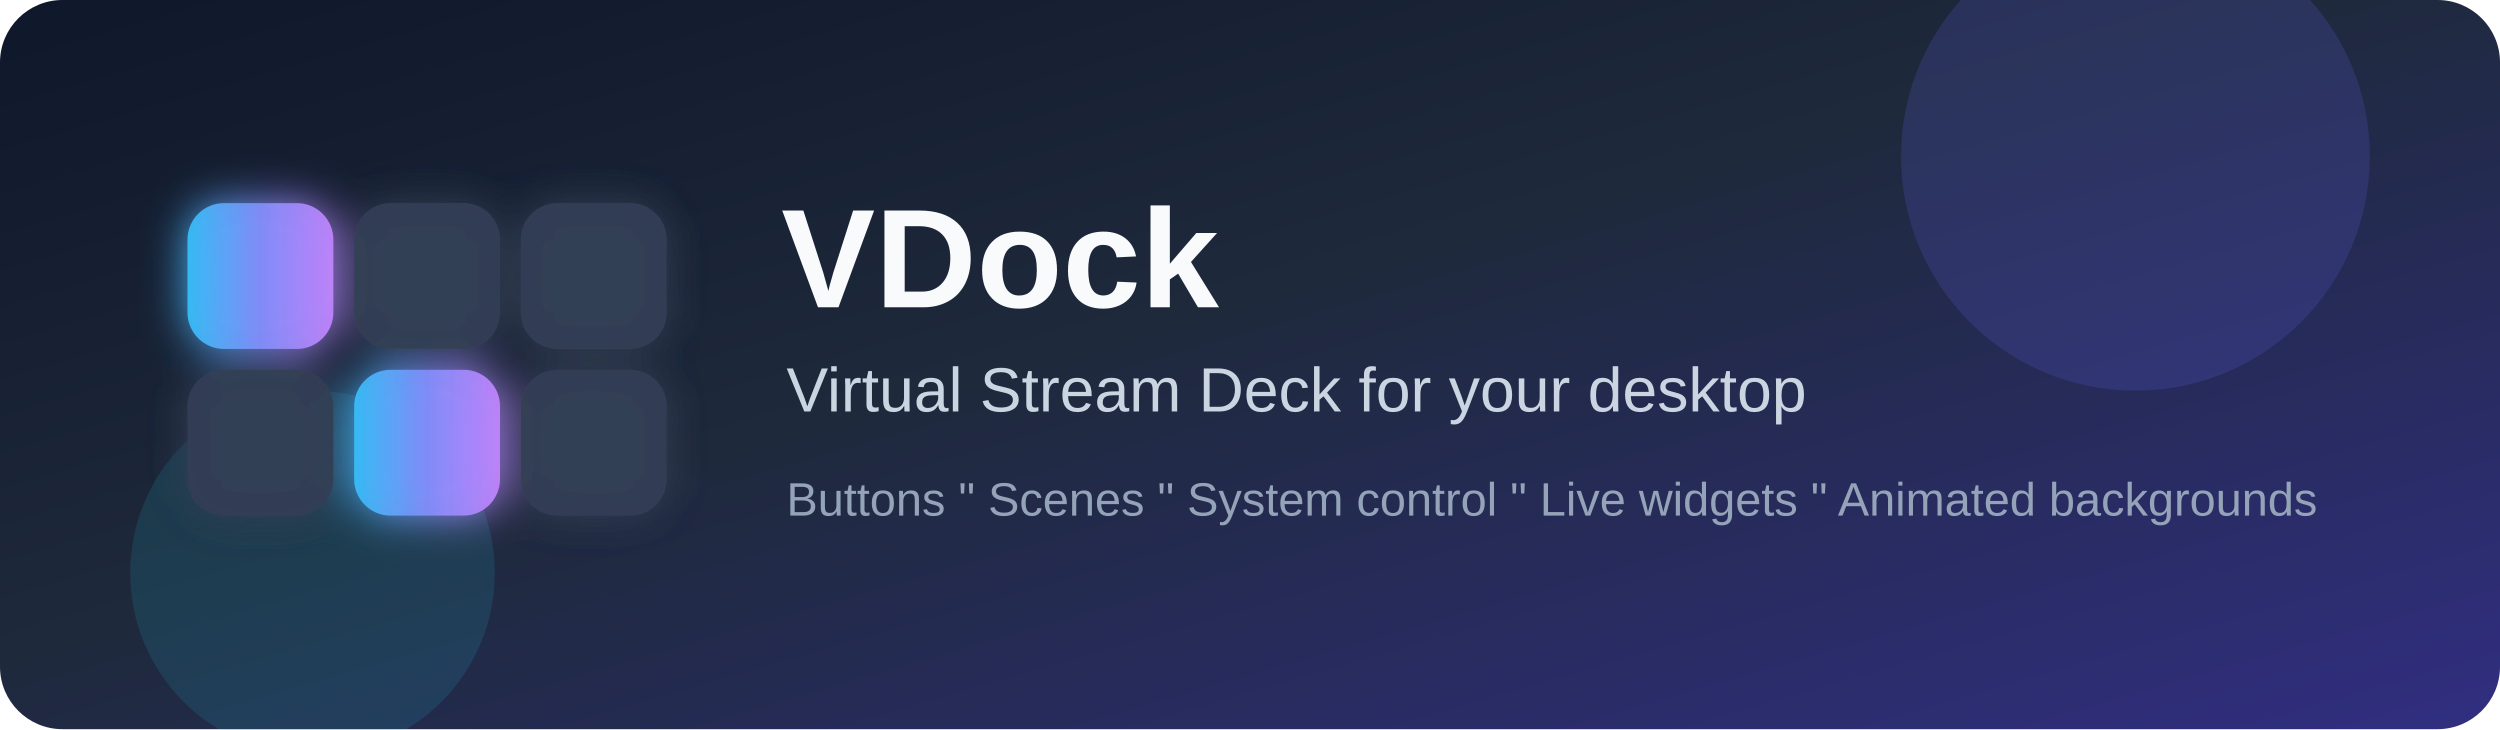
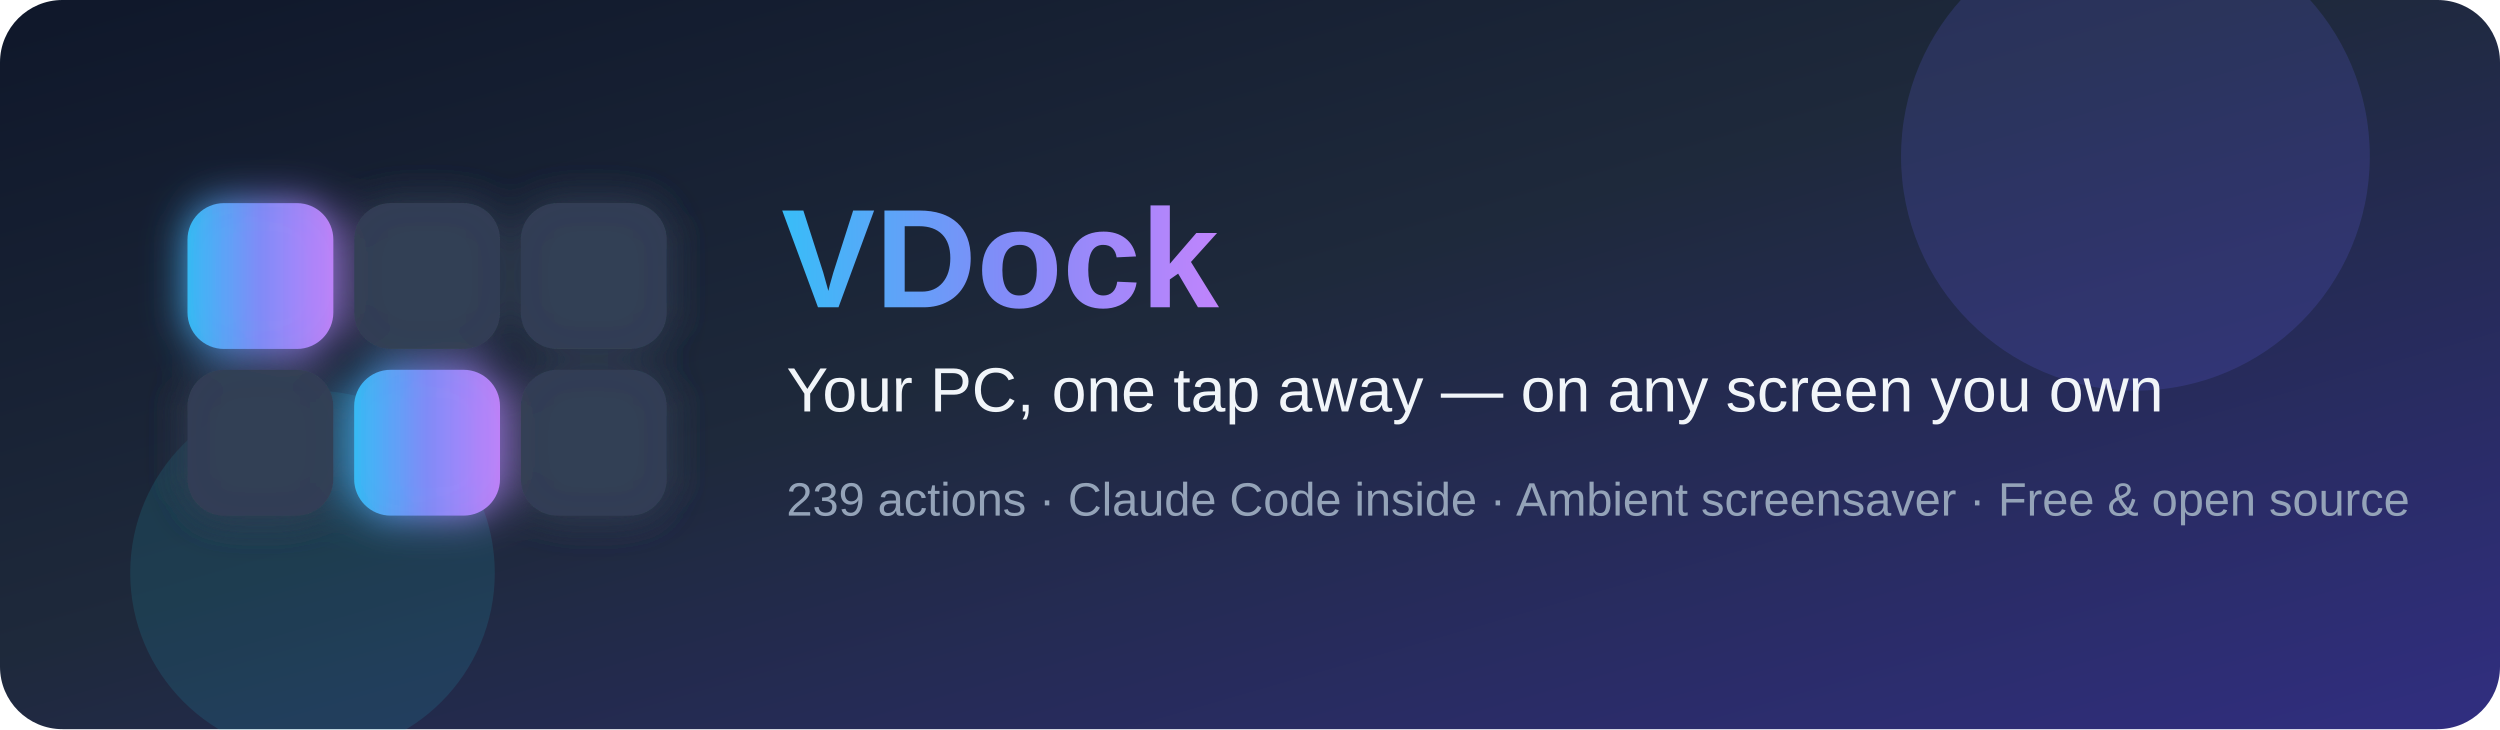
<svg xmlns="http://www.w3.org/2000/svg" width="960" height="280" viewBox="0 0 960 280" role="img" aria-label="VDock banner">
  <defs>
    <linearGradient id="bg" x1="0%" y1="0%" x2="100%" y2="100%">
      <stop offset="0%" stop-color="#0f172a" />
      <stop offset="45%" stop-color="#1e293b" />
      <stop offset="100%" stop-color="#312e81" />
    </linearGradient>
    <linearGradient id="accent" x1="0%" y1="0%" x2="100%" y2="0%">
      <stop offset="0%" stop-color="#38bdf8" />
      <stop offset="50%" stop-color="#818cf8" />
      <stop offset="100%" stop-color="#c084fc" />
    </linearGradient>
    <filter id="glow" x="-20%" y="-20%" width="140%" height="140%">
      <feGaussianBlur stdDeviation="8" result="blur" />
      <feMerge>
        <feMergeNode in="blur" />
        <feMergeNode in="SourceGraphic" />
      </feMerge>
    </filter>
  </defs>
  <rect width="960" height="280" rx="24" fill="url(#bg)" />
  <circle cx="820" cy="60" r="90" fill="#6366f1" opacity="0.18" />
  <circle cx="120" cy="220" r="70" fill="#22d3ee" opacity="0.12" />
  <g filter="url(#glow)">
-     <rect x="72" y="78" width="56" height="56" rx="14" fill="url(#accent)" opacity="0.95" />
+     <rect x="72" y="78" width="56" height="56" rx="14" fill="url(#accent)" opacity="0.95">
+       <animate attributeName="opacity" values="0.95;0.55;0.95" dur="2.4s" repeatCount="indefinite" />
+     </rect>
    <rect x="136" y="78" width="56" height="56" rx="14" fill="#334155" opacity="0.95" />
    <rect x="200" y="78" width="56" height="56" rx="14" fill="#334155" opacity="0.95" />
    <rect x="72" y="142" width="56" height="56" rx="14" fill="#334155" opacity="0.95" />
-     <rect x="136" y="142" width="56" height="56" rx="14" fill="url(#accent)" opacity="0.95" />
+     <rect x="136" y="142" width="56" height="56" rx="14" fill="url(#accent)" opacity="0.95">
+       <animate attributeName="opacity" values="0.55;0.95;0.55" dur="2.4s" repeatCount="indefinite" />
+     </rect>
    <rect x="200" y="142" width="56" height="56" rx="14" fill="#334155" opacity="0.95" />
  </g>
-   <text x="300" y="118" fill="#f8fafc" font-family="Segoe UI, Arial, sans-serif" font-size="54" font-weight="700">VDock</text>
-   <text x="302" y="158" fill="#cbd5e1" font-family="Segoe UI, Arial, sans-serif" font-size="24">Virtual Stream Deck for your desktop</text>
-   <text x="302" y="198" fill="#94a3b8" font-family="Segoe UI, Arial, sans-serif" font-size="18">Buttons " Scenes " System control " Live widgets " Animated backgrounds</text>
+   <text x="300" y="118" fill="url(#accent)" font-family="Segoe UI, Arial, sans-serif" font-size="54" font-weight="700">VDock</text>
+   <text x="302" y="158" fill="#f1f5f9" font-family="Segoe UI, Arial, sans-serif" font-size="24">Your PC, one tap away — on any screen you own</text>
+   <text x="302" y="198" fill="#94a3b8" font-family="Segoe UI, Arial, sans-serif" font-size="18">239 actions · Claude Code inside · Ambient screensaver · Free &amp; open source</text>
</svg>
